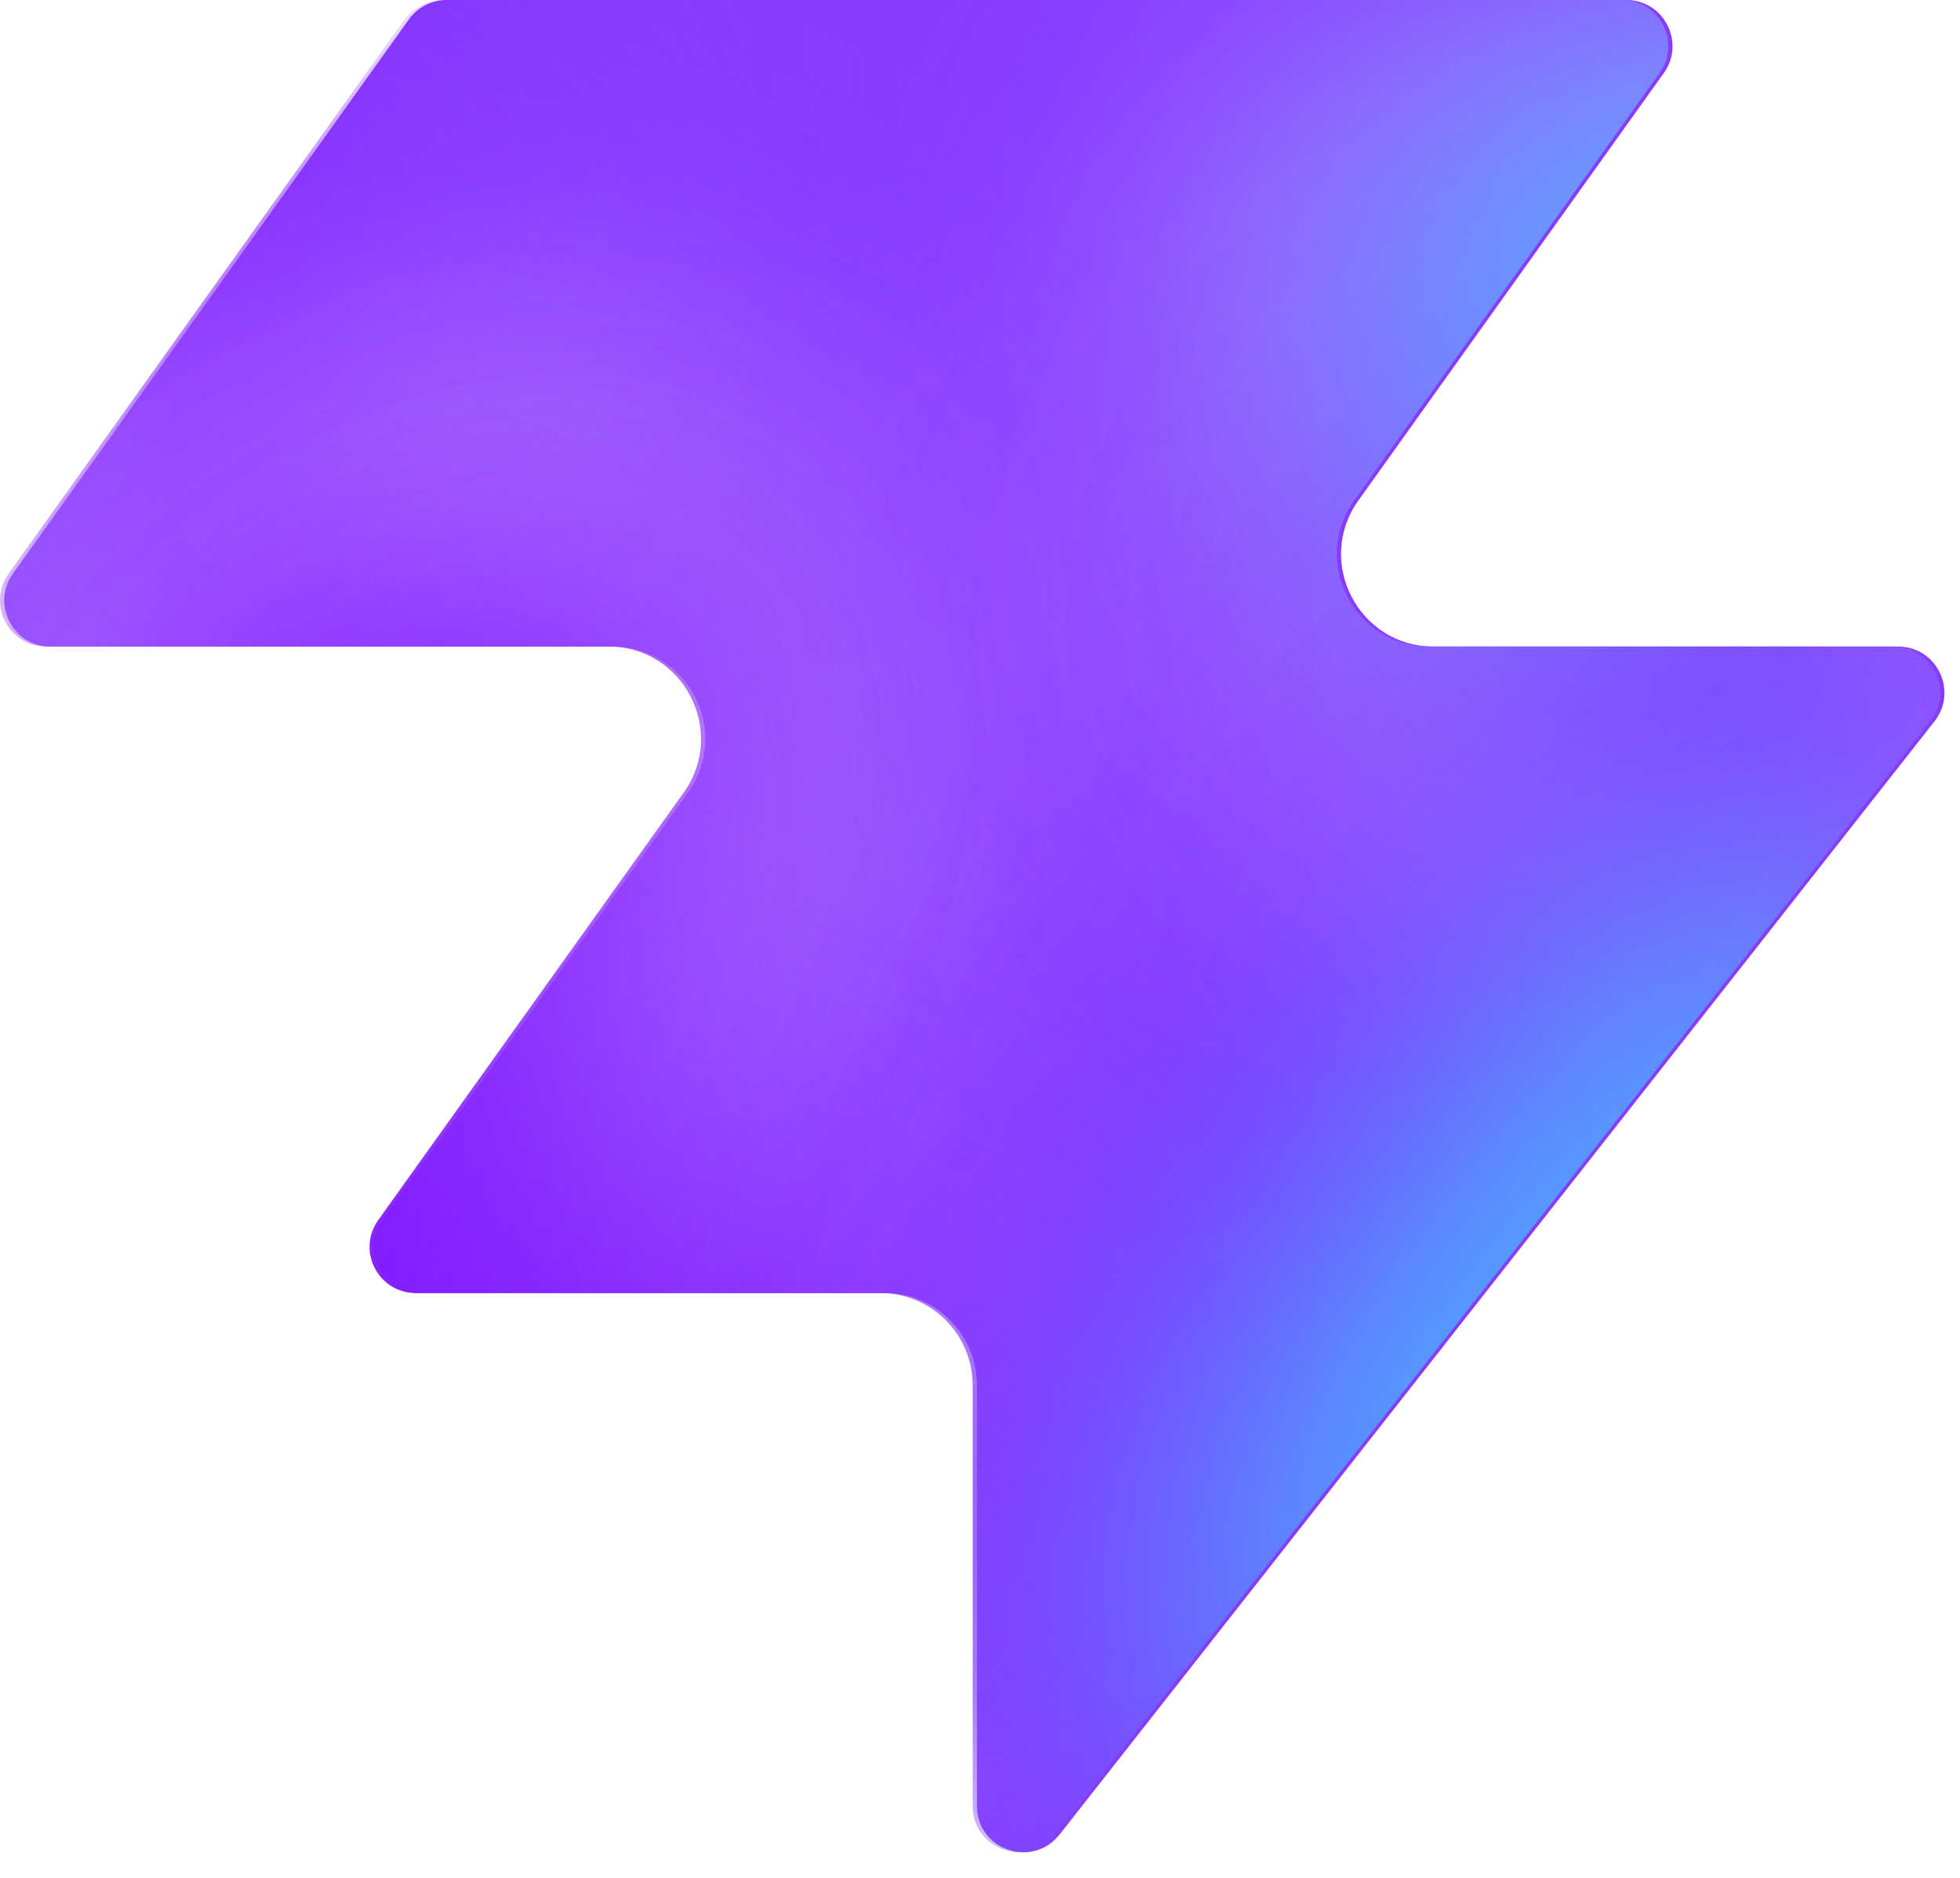
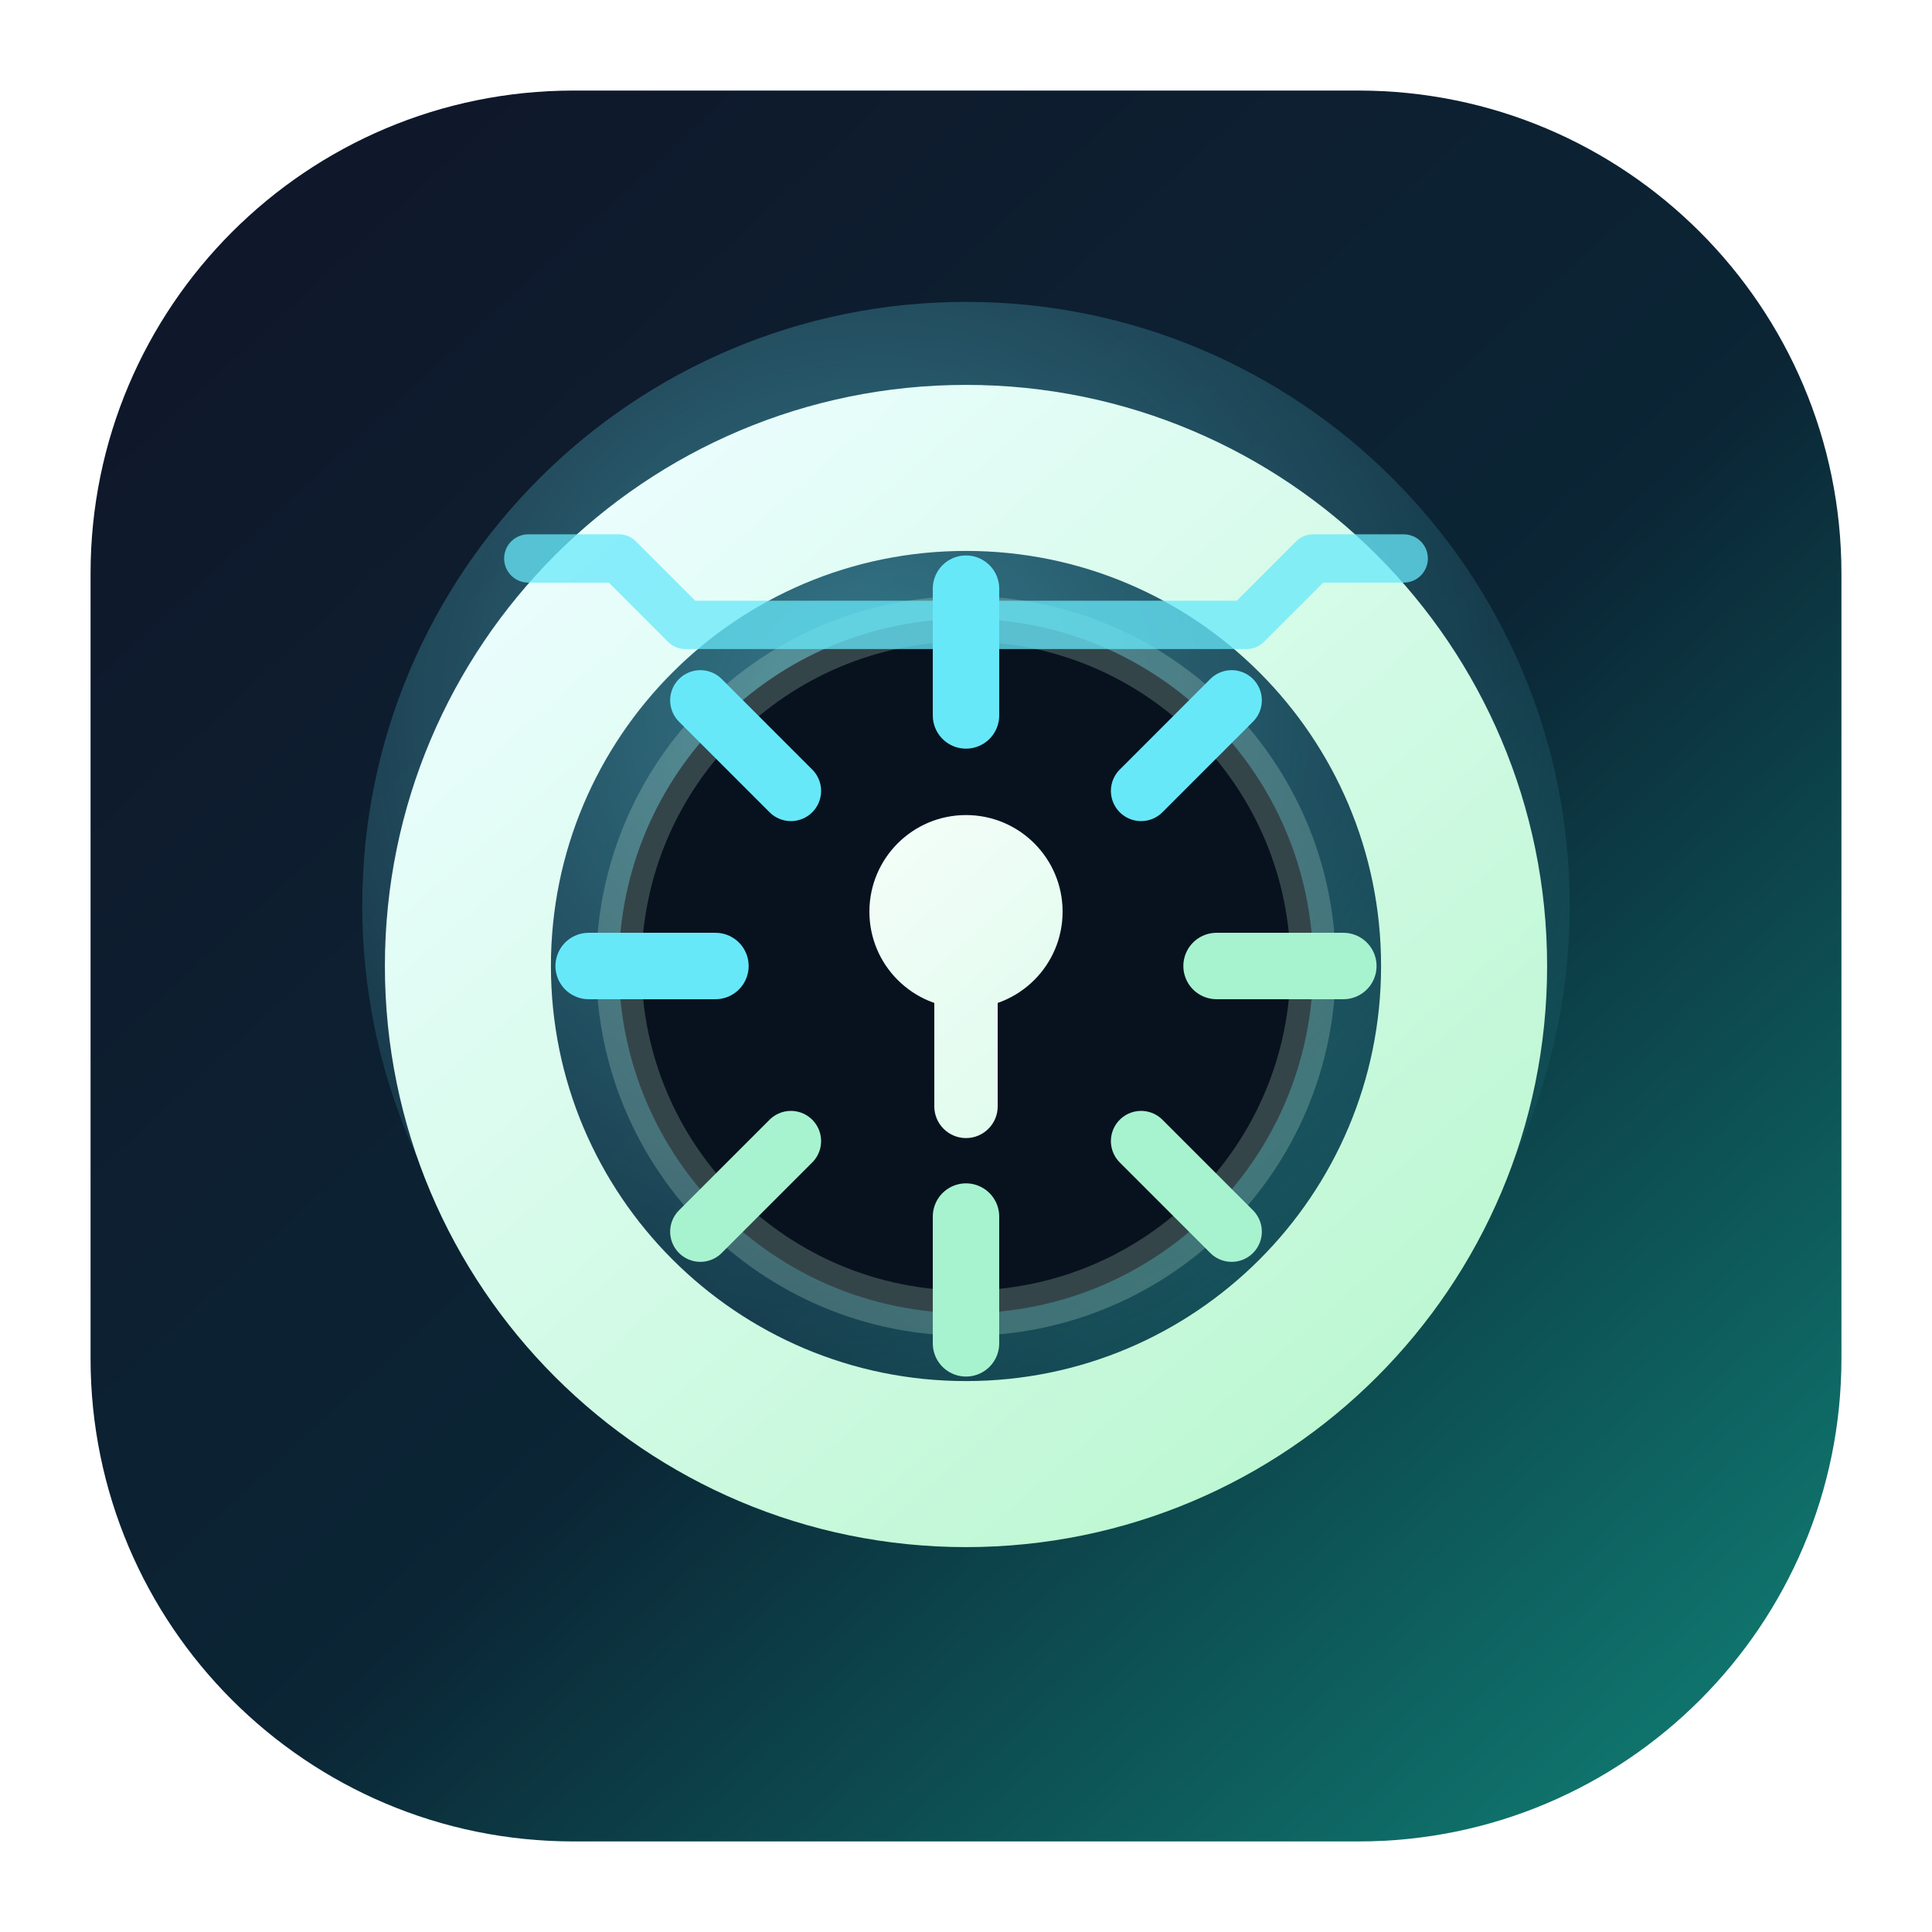
- <svg xmlns="http://www.w3.org/2000/svg" width="48" height="46" fill="none" viewBox="0 0 48 46">
-   <path fill="#863bff" d="M25.946 44.938c-.664.845-2.021.375-2.021-.698V33.937a2.26 2.26 0 0 0-2.262-2.262H10.287c-.92 0-1.456-1.04-.92-1.788l7.48-10.471c1.07-1.497 0-3.578-1.842-3.578H1.237c-.92 0-1.456-1.04-.92-1.788L10.013.474c.214-.297.556-.474.92-.474h28.894c.92 0 1.456 1.04.92 1.788l-7.48 10.471c-1.07 1.498 0 3.579 1.842 3.579h11.377c.943 0 1.473 1.088.89 1.83L25.947 44.94z" style="fill:#863bff;fill:color(display-p3 .525 .23 1);fill-opacity:1" />
-   <mask id="a" width="48" height="46" x="0" y="0" maskUnits="userSpaceOnUse" style="mask-type:alpha">
-     <path fill="#000" d="M25.842 44.938c-.664.844-2.021.375-2.021-.698V33.937a2.26 2.26 0 0 0-2.262-2.262H10.183c-.92 0-1.456-1.04-.92-1.788l7.48-10.471c1.07-1.498 0-3.579-1.842-3.579H1.133c-.92 0-1.456-1.04-.92-1.787L9.91.473c.214-.297.556-.474.92-.474h28.894c.92 0 1.456 1.04.92 1.788l-7.48 10.471c-1.07 1.498 0 3.578 1.842 3.578h11.377c.943 0 1.473 1.088.89 1.832L25.843 44.94z" style="fill:#000;fill-opacity:1" />
-   </mask>
-   <g mask="url(#a)">
-     <g filter="url(#b)">
-       <ellipse cx="5.508" cy="14.704" fill="#ede6ff" rx="5.508" ry="14.704" style="fill:#ede6ff;fill:color(display-p3 .927 .903 1);fill-opacity:1" transform="matrix(.00324 1 1 -.00324 -4.47 31.516)" />
-     </g>
-     <g filter="url(#c)">
-       <ellipse cx="10.399" cy="29.851" fill="#ede6ff" rx="10.399" ry="29.851" style="fill:#ede6ff;fill:color(display-p3 .927 .903 1);fill-opacity:1" transform="matrix(.00324 1 1 -.00324 -39.328 7.883)" />
-     </g>
-     <g filter="url(#d)">
-       <ellipse cx="5.508" cy="30.487" fill="#7e14ff" rx="5.508" ry="30.487" style="fill:#7e14ff;fill:color(display-p3 .492 .077 1);fill-opacity:1" transform="rotate(89.814 -25.913 -14.639)scale(1 -1)" />
-     </g>
-     <g filter="url(#e)">
-       <ellipse cx="5.508" cy="30.599" fill="#7e14ff" rx="5.508" ry="30.599" style="fill:#7e14ff;fill:color(display-p3 .492 .077 1);fill-opacity:1" transform="rotate(89.814 -32.644 -3.334)scale(1 -1)" />
-     </g>
-     <g filter="url(#f)">
-       <ellipse cx="5.508" cy="30.599" fill="#7e14ff" rx="5.508" ry="30.599" style="fill:#7e14ff;fill:color(display-p3 .492 .077 1);fill-opacity:1" transform="matrix(.00324 1 1 -.00324 -34.34 30.47)" />
-     </g>
-     <g filter="url(#g)">
-       <ellipse cx="14.072" cy="22.078" fill="#ede6ff" rx="14.072" ry="22.078" style="fill:#ede6ff;fill:color(display-p3 .927 .903 1);fill-opacity:1" transform="rotate(93.35 24.506 48.493)scale(-1 1)" />
-     </g>
-     <g filter="url(#h)">
-       <ellipse cx="3.47" cy="21.501" fill="#7e14ff" rx="3.47" ry="21.501" style="fill:#7e14ff;fill:color(display-p3 .492 .077 1);fill-opacity:1" transform="rotate(89.009 28.708 47.59)scale(-1 1)" />
-     </g>
-     <g filter="url(#i)">
-       <ellipse cx="3.47" cy="21.501" fill="#7e14ff" rx="3.47" ry="21.501" style="fill:#7e14ff;fill:color(display-p3 .492 .077 1);fill-opacity:1" transform="rotate(89.009 28.708 47.59)scale(-1 1)" />
-     </g>
-     <g filter="url(#j)">
-       <ellipse cx=".387" cy="8.972" fill="#7e14ff" rx="4.407" ry="29.108" style="fill:#7e14ff;fill:color(display-p3 .492 .077 1);fill-opacity:1" transform="rotate(39.51 .387 8.972)" />
-     </g>
-     <g filter="url(#k)">
-       <ellipse cx="47.523" cy="-6.092" fill="#7e14ff" rx="4.407" ry="29.108" style="fill:#7e14ff;fill:color(display-p3 .492 .077 1);fill-opacity:1" transform="rotate(37.892 47.523 -6.092)" />
-     </g>
-     <g filter="url(#l)">
-       <ellipse cx="41.412" cy="6.333" fill="#47bfff" rx="5.971" ry="9.665" style="fill:#47bfff;fill:color(display-p3 .28 .748 1);fill-opacity:1" transform="rotate(37.892 41.412 6.333)" />
-     </g>
-     <g filter="url(#m)">
-       <ellipse cx="-1.879" cy="38.332" fill="#7e14ff" rx="4.407" ry="29.108" style="fill:#7e14ff;fill:color(display-p3 .492 .077 1);fill-opacity:1" transform="rotate(37.892 -1.88 38.332)" />
-     </g>
-     <g filter="url(#n)">
-       <ellipse cx="-1.879" cy="38.332" fill="#7e14ff" rx="4.407" ry="29.108" style="fill:#7e14ff;fill:color(display-p3 .492 .077 1);fill-opacity:1" transform="rotate(37.892 -1.88 38.332)" />
-     </g>
-     <g filter="url(#o)">
-       <ellipse cx="35.651" cy="29.907" fill="#7e14ff" rx="4.407" ry="29.108" style="fill:#7e14ff;fill:color(display-p3 .492 .077 1);fill-opacity:1" transform="rotate(37.892 35.651 29.907)" />
-     </g>
-     <g filter="url(#p)">
-       <ellipse cx="38.418" cy="32.4" fill="#47bfff" rx="5.971" ry="15.297" style="fill:#47bfff;fill:color(display-p3 .28 .748 1);fill-opacity:1" transform="rotate(37.892 38.418 32.4)" />
-     </g>
+ <svg xmlns="http://www.w3.org/2000/svg" viewBox="0 0 64 64" fill="none" role="img" aria-label="SecureVault favicon">
+   <defs>
+     <linearGradient id="bg" x1="8" y1="6" x2="56" y2="58" gradientUnits="userSpaceOnUse">
+       <stop offset="0" stop-color="#0f172a" />
+       <stop offset="0.55" stop-color="#0b2535" />
+       <stop offset="1" stop-color="#0f766e" />
+     </linearGradient>
+     <radialGradient id="glow" cx="0.42" cy="0.34" r="0.72">
+       <stop offset="0" stop-color="#67e8f9" stop-opacity="0.45" />
+       <stop offset="1" stop-color="#67e8f9" stop-opacity="0" />
+     </radialGradient>
+     <linearGradient id="ring" x1="18" y1="16" x2="46" y2="48" gradientUnits="userSpaceOnUse">
+       <stop offset="0" stop-color="#ecfeff" />
+       <stop offset="1" stop-color="#bbf7d0" />
+     </linearGradient>
+     <linearGradient id="core" x1="24" y1="24" x2="40" y2="42" gradientUnits="userSpaceOnUse">
+       <stop offset="0" stop-color="#ffffff" />
+       <stop offset="1" stop-color="#d1fae5" />
+     </linearGradient>
+   </defs>
+   <rect x="3" y="3" width="58" height="58" rx="16" fill="url(#bg)" />
+   <circle cx="32" cy="30" r="20" fill="url(#glow)" />
+   <circle cx="32" cy="32" r="16.5" fill="none" stroke="url(#ring)" stroke-width="5.5" />
+   <circle cx="32" cy="32" r="11.5" fill="#08121f" stroke="#d1fae5" stroke-opacity="0.22" stroke-width="1.5" />
+   <g fill="none" stroke-linecap="round" stroke-linejoin="round">
+     <path d="M32 19.5v4.2" stroke="#67e8f9" stroke-width="2.2" />
+     <path d="M32 40.3v4.2" stroke="#a7f3d0" stroke-width="2.2" />
+     <path d="M19.5 32h4.2" stroke="#67e8f9" stroke-width="2.2" />
+     <path d="M40.3 32h4.2" stroke="#a7f3d0" stroke-width="2.2" />
+     <path d="M23.2 23.2l3 3" stroke="#67e8f9" stroke-width="2" />
+     <path d="M37.8 37.8l3 3" stroke="#a7f3d0" stroke-width="2" />
+     <path d="M40.8 23.2l-3 3" stroke="#67e8f9" stroke-width="2" />
+     <path d="M26.2 37.8l-3 3" stroke="#a7f3d0" stroke-width="2" />
  </g>
-   <defs>
-     <filter id="b" width="60.045" height="41.654" x="-19.77" y="16.149" color-interpolation-filters="sRGB" filterUnits="userSpaceOnUse">
-       <feFlood flood-opacity="0" result="BackgroundImageFix" />
-       <feBlend in="SourceGraphic" in2="BackgroundImageFix" result="shape" />
-       <feGaussianBlur result="effect1_foregroundBlur_2002_17158" stdDeviation="7.659" />
-     </filter>
-     <filter id="c" width="90.34" height="51.437" x="-54.613" y="-7.533" color-interpolation-filters="sRGB" filterUnits="userSpaceOnUse">
-       <feFlood flood-opacity="0" result="BackgroundImageFix" />
-       <feBlend in="SourceGraphic" in2="BackgroundImageFix" result="shape" />
-       <feGaussianBlur result="effect1_foregroundBlur_2002_17158" stdDeviation="7.659" />
-     </filter>
-     <filter id="d" width="79.355" height="29.4" x="-49.64" y="2.03" color-interpolation-filters="sRGB" filterUnits="userSpaceOnUse">
-       <feFlood flood-opacity="0" result="BackgroundImageFix" />
-       <feBlend in="SourceGraphic" in2="BackgroundImageFix" result="shape" />
-       <feGaussianBlur result="effect1_foregroundBlur_2002_17158" stdDeviation="4.596" />
-     </filter>
-     <filter id="e" width="79.579" height="29.4" x="-45.045" y="20.029" color-interpolation-filters="sRGB" filterUnits="userSpaceOnUse">
-       <feFlood flood-opacity="0" result="BackgroundImageFix" />
-       <feBlend in="SourceGraphic" in2="BackgroundImageFix" result="shape" />
-       <feGaussianBlur result="effect1_foregroundBlur_2002_17158" stdDeviation="4.596" />
-     </filter>
-     <filter id="f" width="79.579" height="29.4" x="-43.513" y="21.178" color-interpolation-filters="sRGB" filterUnits="userSpaceOnUse">
-       <feFlood flood-opacity="0" result="BackgroundImageFix" />
-       <feBlend in="SourceGraphic" in2="BackgroundImageFix" result="shape" />
-       <feGaussianBlur result="effect1_foregroundBlur_2002_17158" stdDeviation="4.596" />
-     </filter>
-     <filter id="g" width="74.749" height="58.852" x="15.756" y="-17.901" color-interpolation-filters="sRGB" filterUnits="userSpaceOnUse">
-       <feFlood flood-opacity="0" result="BackgroundImageFix" />
-       <feBlend in="SourceGraphic" in2="BackgroundImageFix" result="shape" />
-       <feGaussianBlur result="effect1_foregroundBlur_2002_17158" stdDeviation="7.659" />
-     </filter>
-     <filter id="h" width="61.377" height="25.362" x="23.548" y="2.284" color-interpolation-filters="sRGB" filterUnits="userSpaceOnUse">
-       <feFlood flood-opacity="0" result="BackgroundImageFix" />
-       <feBlend in="SourceGraphic" in2="BackgroundImageFix" result="shape" />
-       <feGaussianBlur result="effect1_foregroundBlur_2002_17158" stdDeviation="4.596" />
-     </filter>
-     <filter id="i" width="61.377" height="25.362" x="23.548" y="2.284" color-interpolation-filters="sRGB" filterUnits="userSpaceOnUse">
-       <feFlood flood-opacity="0" result="BackgroundImageFix" />
-       <feBlend in="SourceGraphic" in2="BackgroundImageFix" result="shape" />
-       <feGaussianBlur result="effect1_foregroundBlur_2002_17158" stdDeviation="4.596" />
-     </filter>
-     <filter id="j" width="56.045" height="63.649" x="-27.636" y="-22.853" color-interpolation-filters="sRGB" filterUnits="userSpaceOnUse">
-       <feFlood flood-opacity="0" result="BackgroundImageFix" />
-       <feBlend in="SourceGraphic" in2="BackgroundImageFix" result="shape" />
-       <feGaussianBlur result="effect1_foregroundBlur_2002_17158" stdDeviation="4.596" />
-     </filter>
-     <filter id="k" width="54.814" height="64.646" x="20.116" y="-38.415" color-interpolation-filters="sRGB" filterUnits="userSpaceOnUse">
-       <feFlood flood-opacity="0" result="BackgroundImageFix" />
-       <feBlend in="SourceGraphic" in2="BackgroundImageFix" result="shape" />
-       <feGaussianBlur result="effect1_foregroundBlur_2002_17158" stdDeviation="4.596" />
-     </filter>
-     <filter id="l" width="33.541" height="35.313" x="24.641" y="-11.323" color-interpolation-filters="sRGB" filterUnits="userSpaceOnUse">
-       <feFlood flood-opacity="0" result="BackgroundImageFix" />
-       <feBlend in="SourceGraphic" in2="BackgroundImageFix" result="shape" />
-       <feGaussianBlur result="effect1_foregroundBlur_2002_17158" stdDeviation="4.596" />
-     </filter>
-     <filter id="m" width="54.814" height="64.646" x="-29.286" y="6.009" color-interpolation-filters="sRGB" filterUnits="userSpaceOnUse">
-       <feFlood flood-opacity="0" result="BackgroundImageFix" />
-       <feBlend in="SourceGraphic" in2="BackgroundImageFix" result="shape" />
-       <feGaussianBlur result="effect1_foregroundBlur_2002_17158" stdDeviation="4.596" />
-     </filter>
-     <filter id="n" width="54.814" height="64.646" x="-29.286" y="6.009" color-interpolation-filters="sRGB" filterUnits="userSpaceOnUse">
-       <feFlood flood-opacity="0" result="BackgroundImageFix" />
-       <feBlend in="SourceGraphic" in2="BackgroundImageFix" result="shape" />
-       <feGaussianBlur result="effect1_foregroundBlur_2002_17158" stdDeviation="4.596" />
-     </filter>
-     <filter id="o" width="54.814" height="64.646" x="8.244" y="-2.416" color-interpolation-filters="sRGB" filterUnits="userSpaceOnUse">
-       <feFlood flood-opacity="0" result="BackgroundImageFix" />
-       <feBlend in="SourceGraphic" in2="BackgroundImageFix" result="shape" />
-       <feGaussianBlur result="effect1_foregroundBlur_2002_17158" stdDeviation="4.596" />
-     </filter>
-     <filter id="p" width="39.409" height="43.623" x="18.713" y="10.588" color-interpolation-filters="sRGB" filterUnits="userSpaceOnUse">
-       <feFlood flood-opacity="0" result="BackgroundImageFix" />
-       <feBlend in="SourceGraphic" in2="BackgroundImageFix" result="shape" />
-       <feGaussianBlur result="effect1_foregroundBlur_2002_17158" stdDeviation="4.596" />
-     </filter>
-   </defs>
+   <circle cx="32" cy="30.2" r="3.2" fill="url(#core)" />
+   <rect x="30.95" y="31.5" width="2.1" height="6.2" rx="1.05" fill="url(#core)" />
+   <path d="M17.5 18.5h3l2.2 2.2h18.6l2.2-2.2h3" fill="none" stroke="#67e8f9" stroke-width="1.6" stroke-linecap="round" stroke-linejoin="round" opacity="0.75" />
</svg>
